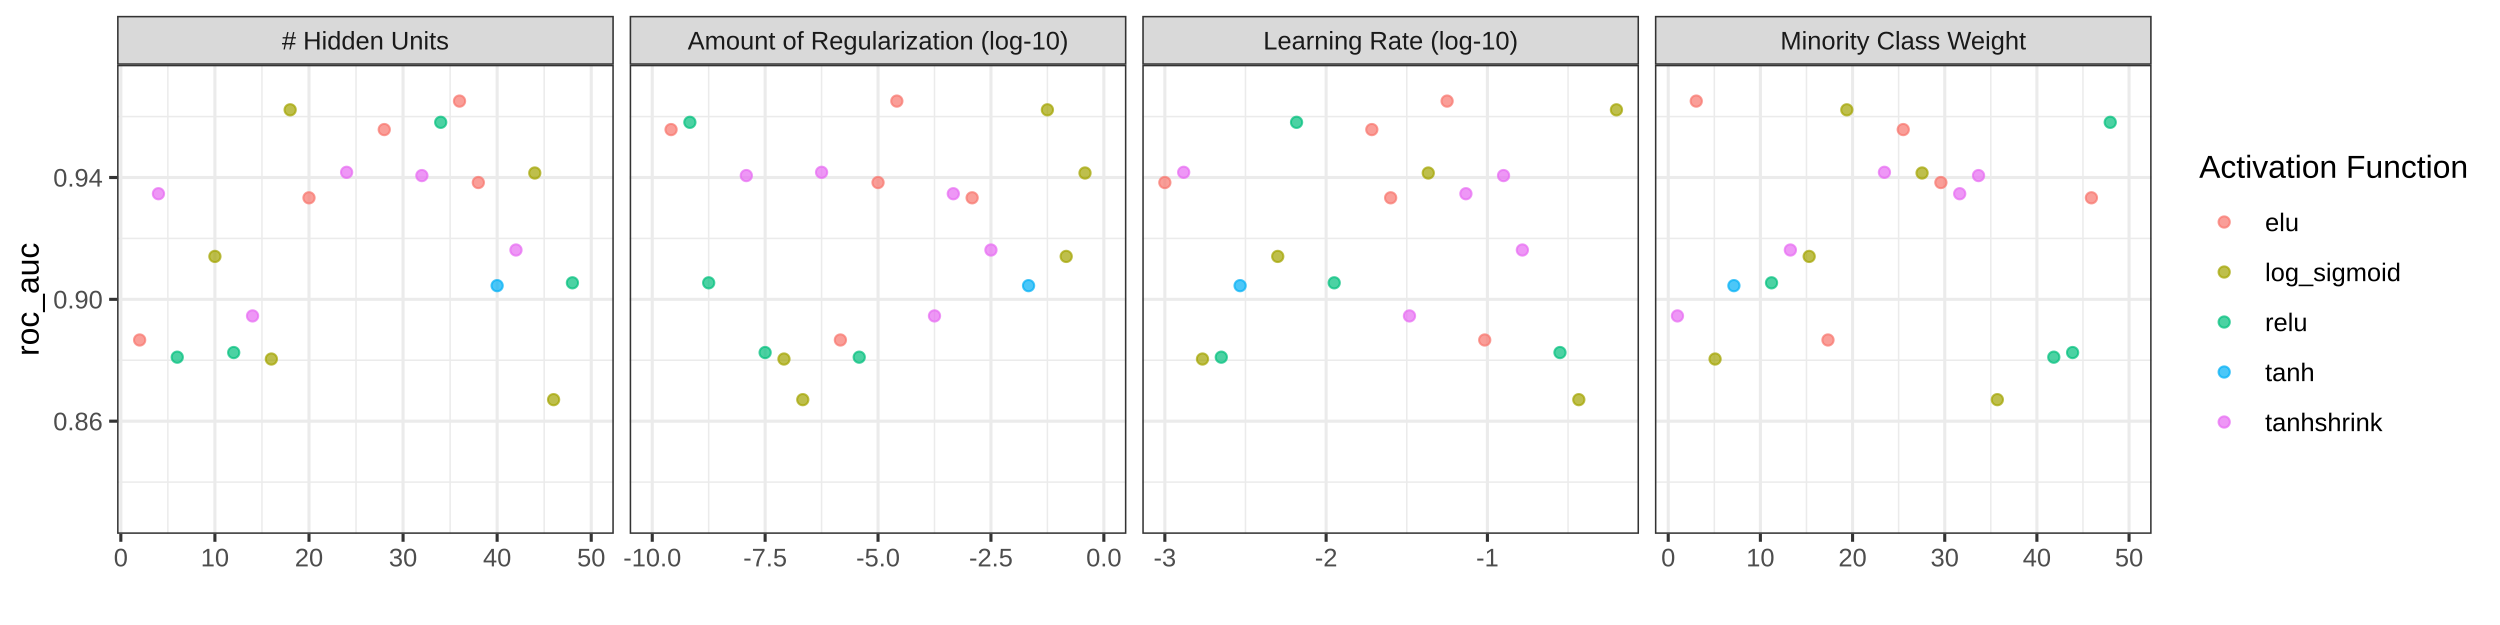
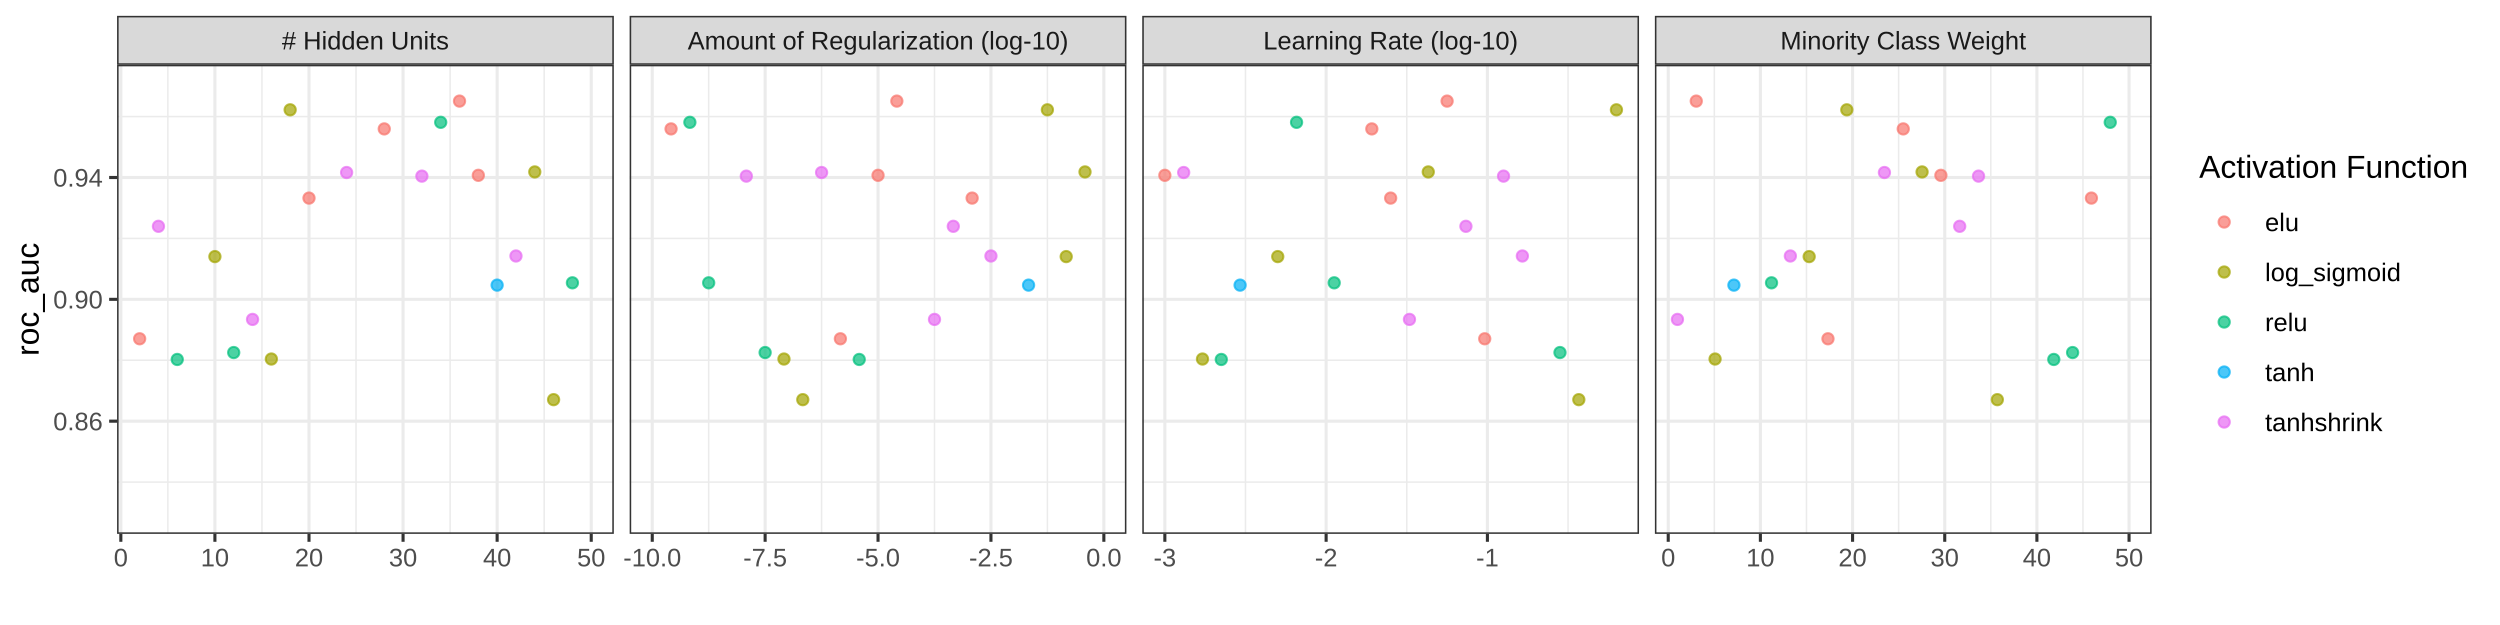
<svg xmlns="http://www.w3.org/2000/svg" width="864.00pt" height="216.00pt" viewBox="0 0 864.00 216.00">
  <g class="svglite">
    <defs>
      <style type="text/css">
    .svglite line, .svglite polyline, .svglite polygon, .svglite path, .svglite rect, .svglite circle {
      fill: none;
      stroke: #000000;
      stroke-linecap: round;
      stroke-linejoin: round;
      stroke-miterlimit: 10.00;
    }
    .svglite text {
      white-space: pre;
    }
    .svglite g.glyphgroup path {
      fill: inherit;
      stroke: none;
    }
  </style>
    </defs>
    <rect width="100%" height="100%" style="stroke: none; fill: none;" />
    <defs>
      <clipPath id="cpMC4wMHw4NjQuMDB8MC4wMHwyMTYuMDA=">
        <rect x="0.00" y="0.00" width="864.00" height="216.00" />
      </clipPath>
    </defs>
    <g clip-path="url(#cpMC4wMHw4NjQuMDB8MC4wMHwyMTYuMDA=)">
      <rect x="0.00" y="0.00" width="864.00" height="216.00" style="stroke-width: 1.07; stroke: #FFFFFF; fill: #FFFFFF;" />
    </g>
    <defs>
      <clipPath id="cpNDAuNDZ8MjEyLjEzfDIyLjQwfDE4NC41MA==">
        <rect x="40.46" y="22.40" width="171.68" height="162.11" />
      </clipPath>
    </defs>
    <g clip-path="url(#cpNDAuNDZ8MjEyLjEzfDIyLjQwfDE4NC41MA==)">
      <rect x="40.46" y="22.40" width="171.68" height="162.11" style="stroke-width: 1.07; stroke: none; fill: #FFFFFF;" />
      <polyline points="40.46,166.61 212.13,166.61 " style="stroke-width: 0.53; stroke: #EBEBEB; stroke-linecap: butt;" />
      <polyline points="40.46,124.50 212.13,124.50 " style="stroke-width: 0.53; stroke: #EBEBEB; stroke-linecap: butt;" />
      <polyline points="40.46,82.40 212.13,82.40 " style="stroke-width: 0.53; stroke: #EBEBEB; stroke-linecap: butt;" />
      <polyline points="40.46,40.29 212.13,40.29 " style="stroke-width: 0.53; stroke: #EBEBEB; stroke-linecap: butt;" />
      <polyline points="58.01,184.50 58.01,22.40 " style="stroke-width: 0.53; stroke: #EBEBEB; stroke-linecap: butt;" />
      <polyline points="90.53,184.50 90.53,22.40 " style="stroke-width: 0.53; stroke: #EBEBEB; stroke-linecap: butt;" />
      <polyline points="123.04,184.50 123.04,22.40 " style="stroke-width: 0.53; stroke: #EBEBEB; stroke-linecap: butt;" />
      <polyline points="155.56,184.50 155.56,22.40 " style="stroke-width: 0.53; stroke: #EBEBEB; stroke-linecap: butt;" />
      <polyline points="188.07,184.50 188.07,22.40 " style="stroke-width: 0.53; stroke: #EBEBEB; stroke-linecap: butt;" />
      <polyline points="40.46,145.56 212.13,145.56 " style="stroke-width: 1.07; stroke: #EBEBEB; stroke-linecap: butt;" />
      <polyline points="40.46,103.45 212.13,103.45 " style="stroke-width: 1.07; stroke: #EBEBEB; stroke-linecap: butt;" />
      <polyline points="40.46,61.34 212.13,61.34 " style="stroke-width: 1.07; stroke: #EBEBEB; stroke-linecap: butt;" />
      <polyline points="41.76,184.50 41.76,22.40 " style="stroke-width: 1.07; stroke: #EBEBEB; stroke-linecap: butt;" />
      <polyline points="74.27,184.50 74.27,22.40 " style="stroke-width: 1.07; stroke: #EBEBEB; stroke-linecap: butt;" />
      <polyline points="106.79,184.50 106.79,22.40 " style="stroke-width: 1.07; stroke: #EBEBEB; stroke-linecap: butt;" />
      <polyline points="139.30,184.50 139.30,22.40 " style="stroke-width: 1.07; stroke: #EBEBEB; stroke-linecap: butt;" />
      <polyline points="171.81,184.50 171.81,22.40 " style="stroke-width: 1.07; stroke: #EBEBEB; stroke-linecap: butt;" />
      <polyline points="204.33,184.50 204.33,22.40 " style="stroke-width: 1.07; stroke: #EBEBEB; stroke-linecap: butt;" />
-       <circle cx="48.26" cy="117.50" r="1.95" style="stroke-width: 0.71; stroke: #F8766D; stroke-opacity: 0.70; fill: #F8766D; fill-opacity: 0.70;" />
-       <circle cx="54.76" cy="66.95" r="1.95" style="stroke-width: 0.71; stroke: #E76BF3; stroke-opacity: 0.70; fill: #E76BF3; fill-opacity: 0.70;" />
-       <circle cx="61.26" cy="123.44" r="1.95" style="stroke-width: 0.71; stroke: #00BF7D; stroke-opacity: 0.70; fill: #00BF7D; fill-opacity: 0.70;" />
-       <circle cx="74.27" cy="88.62" r="1.95" style="stroke-width: 0.71; stroke: #A3A500; stroke-opacity: 0.70; fill: #A3A500; fill-opacity: 0.70;" />
+       <circle cx="48.26" cy="117.08" r="1.95" style="stroke-width: 0.71; stroke: #F8766D; stroke-opacity: 0.70; fill: #F8766D; fill-opacity: 0.70;" />
+       <circle cx="54.76" cy="78.21" r="1.95" style="stroke-width: 0.71; stroke: #E76BF3; stroke-opacity: 0.70; fill: #E76BF3; fill-opacity: 0.70;" />
+       <circle cx="61.26" cy="124.23" r="1.95" style="stroke-width: 0.71; stroke: #00BF7D; stroke-opacity: 0.70; fill: #00BF7D; fill-opacity: 0.70;" />
+       <circle cx="74.27" cy="88.68" r="1.95" style="stroke-width: 0.71; stroke: #A3A500; stroke-opacity: 0.70; fill: #A3A500; fill-opacity: 0.70;" />
      <circle cx="80.77" cy="121.84" r="1.95" style="stroke-width: 0.71; stroke: #00BF7D; stroke-opacity: 0.70; fill: #00BF7D; fill-opacity: 0.70;" />
-       <circle cx="87.28" cy="109.18" r="1.95" style="stroke-width: 0.71; stroke: #E76BF3; stroke-opacity: 0.70; fill: #E76BF3; fill-opacity: 0.70;" />
+       <circle cx="87.28" cy="110.39" r="1.95" style="stroke-width: 0.71; stroke: #E76BF3; stroke-opacity: 0.70; fill: #E76BF3; fill-opacity: 0.70;" />
      <circle cx="93.78" cy="124.08" r="1.95" style="stroke-width: 0.71; stroke: #A3A500; stroke-opacity: 0.70; fill: #A3A500; fill-opacity: 0.70;" />
      <circle cx="100.28" cy="37.95" r="1.95" style="stroke-width: 0.71; stroke: #A3A500; stroke-opacity: 0.70; fill: #A3A500; fill-opacity: 0.70;" />
-       <circle cx="106.79" cy="68.36" r="1.95" style="stroke-width: 0.71; stroke: #F8766D; stroke-opacity: 0.70; fill: #F8766D; fill-opacity: 0.70;" />
-       <circle cx="119.79" cy="59.55" r="1.95" style="stroke-width: 0.71; stroke: #E76BF3; stroke-opacity: 0.70; fill: #E76BF3; fill-opacity: 0.70;" />
-       <circle cx="132.80" cy="44.78" r="1.95" style="stroke-width: 0.71; stroke: #F8766D; stroke-opacity: 0.70; fill: #F8766D; fill-opacity: 0.70;" />
-       <circle cx="145.80" cy="60.68" r="1.95" style="stroke-width: 0.71; stroke: #E76BF3; stroke-opacity: 0.70; fill: #E76BF3; fill-opacity: 0.70;" />
+       <circle cx="106.79" cy="68.46" r="1.95" style="stroke-width: 0.71; stroke: #F8766D; stroke-opacity: 0.70; fill: #F8766D; fill-opacity: 0.70;" />
+       <circle cx="119.79" cy="59.62" r="1.95" style="stroke-width: 0.71; stroke: #E76BF3; stroke-opacity: 0.70; fill: #E76BF3; fill-opacity: 0.70;" />
+       <circle cx="132.80" cy="44.55" r="1.95" style="stroke-width: 0.71; stroke: #F8766D; stroke-opacity: 0.70; fill: #F8766D; fill-opacity: 0.70;" />
+       <circle cx="145.80" cy="60.87" r="1.95" style="stroke-width: 0.71; stroke: #E76BF3; stroke-opacity: 0.70; fill: #E76BF3; fill-opacity: 0.70;" />
      <circle cx="152.31" cy="42.27" r="1.95" style="stroke-width: 0.71; stroke: #00BF7D; stroke-opacity: 0.70; fill: #00BF7D; fill-opacity: 0.70;" />
      <circle cx="158.81" cy="34.94" r="1.95" style="stroke-width: 0.71; stroke: #F8766D; stroke-opacity: 0.70; fill: #F8766D; fill-opacity: 0.70;" />
-       <circle cx="165.31" cy="63.08" r="1.95" style="stroke-width: 0.71; stroke: #F8766D; stroke-opacity: 0.70; fill: #F8766D; fill-opacity: 0.70;" />
-       <circle cx="171.81" cy="98.72" r="1.95" style="stroke-width: 0.71; stroke: #00B0F6; stroke-opacity: 0.70; fill: #00B0F6; fill-opacity: 0.70;" />
-       <circle cx="178.32" cy="86.40" r="1.95" style="stroke-width: 0.71; stroke: #E76BF3; stroke-opacity: 0.70; fill: #E76BF3; fill-opacity: 0.70;" />
-       <circle cx="184.82" cy="59.79" r="1.95" style="stroke-width: 0.71; stroke: #A3A500; stroke-opacity: 0.70; fill: #A3A500; fill-opacity: 0.70;" />
+       <circle cx="165.31" cy="60.59" r="1.95" style="stroke-width: 0.71; stroke: #F8766D; stroke-opacity: 0.70; fill: #F8766D; fill-opacity: 0.70;" />
+       <circle cx="171.81" cy="98.54" r="1.95" style="stroke-width: 0.71; stroke: #00B0F6; stroke-opacity: 0.70; fill: #00B0F6; fill-opacity: 0.70;" />
+       <circle cx="178.32" cy="88.47" r="1.95" style="stroke-width: 0.71; stroke: #E76BF3; stroke-opacity: 0.70; fill: #E76BF3; fill-opacity: 0.70;" />
+       <circle cx="184.82" cy="59.42" r="1.95" style="stroke-width: 0.71; stroke: #A3A500; stroke-opacity: 0.70; fill: #A3A500; fill-opacity: 0.70;" />
      <circle cx="191.32" cy="138.12" r="1.95" style="stroke-width: 0.71; stroke: #A3A500; stroke-opacity: 0.70; fill: #A3A500; fill-opacity: 0.70;" />
      <circle cx="197.83" cy="97.74" r="1.95" style="stroke-width: 0.71; stroke: #00BF7D; stroke-opacity: 0.70; fill: #00BF7D; fill-opacity: 0.70;" />
      <rect x="40.46" y="22.40" width="171.68" height="162.11" style="stroke-width: 1.07; stroke: #333333;" />
    </g>
    <g clip-path="url(#cpMC4wMHw4NjQuMDB8MC4wMHwyMTYuMDA=)">
</g>
    <defs>
      <clipPath id="cpMjE3LjYxfDM4OS4yOXwyMi40MHwxODQuNTA=">
        <rect x="217.61" y="22.40" width="171.68" height="162.11" />
      </clipPath>
    </defs>
    <g clip-path="url(#cpMjE3LjYxfDM4OS4yOXwyMi40MHwxODQuNTA=)">
      <rect x="217.61" y="22.40" width="171.68" height="162.11" style="stroke-width: 1.07; stroke: none; fill: #FFFFFF;" />
      <polyline points="217.61,166.61 389.29,166.61 " style="stroke-width: 0.53; stroke: #EBEBEB; stroke-linecap: butt;" />
      <polyline points="217.61,124.50 389.29,124.50 " style="stroke-width: 0.53; stroke: #EBEBEB; stroke-linecap: butt;" />
      <polyline points="217.61,82.40 389.29,82.40 " style="stroke-width: 0.53; stroke: #EBEBEB; stroke-linecap: butt;" />
      <polyline points="217.61,40.29 389.29,40.29 " style="stroke-width: 0.53; stroke: #EBEBEB; stroke-linecap: butt;" />
      <polyline points="244.92,184.50 244.92,22.40 " style="stroke-width: 0.53; stroke: #EBEBEB; stroke-linecap: butt;" />
      <polyline points="283.94,184.50 283.94,22.40 " style="stroke-width: 0.53; stroke: #EBEBEB; stroke-linecap: butt;" />
      <polyline points="322.96,184.50 322.96,22.40 " style="stroke-width: 0.53; stroke: #EBEBEB; stroke-linecap: butt;" />
      <polyline points="361.98,184.50 361.98,22.40 " style="stroke-width: 0.53; stroke: #EBEBEB; stroke-linecap: butt;" />
      <polyline points="217.61,145.56 389.29,145.56 " style="stroke-width: 1.07; stroke: #EBEBEB; stroke-linecap: butt;" />
      <polyline points="217.61,103.45 389.29,103.45 " style="stroke-width: 1.07; stroke: #EBEBEB; stroke-linecap: butt;" />
      <polyline points="217.61,61.34 389.29,61.34 " style="stroke-width: 1.07; stroke: #EBEBEB; stroke-linecap: butt;" />
      <polyline points="225.42,184.50 225.42,22.40 " style="stroke-width: 1.07; stroke: #EBEBEB; stroke-linecap: butt;" />
      <polyline points="264.43,184.50 264.43,22.40 " style="stroke-width: 1.07; stroke: #EBEBEB; stroke-linecap: butt;" />
      <polyline points="303.45,184.50 303.45,22.40 " style="stroke-width: 1.07; stroke: #EBEBEB; stroke-linecap: butt;" />
      <polyline points="342.47,184.50 342.47,22.40 " style="stroke-width: 1.07; stroke: #EBEBEB; stroke-linecap: butt;" />
      <polyline points="381.49,184.50 381.49,22.40 " style="stroke-width: 1.07; stroke: #EBEBEB; stroke-linecap: butt;" />
-       <circle cx="290.44" cy="117.50" r="1.95" style="stroke-width: 0.71; stroke: #F8766D; stroke-opacity: 0.70; fill: #F8766D; fill-opacity: 0.70;" />
-       <circle cx="329.46" cy="66.95" r="1.95" style="stroke-width: 0.71; stroke: #E76BF3; stroke-opacity: 0.70; fill: #E76BF3; fill-opacity: 0.70;" />
-       <circle cx="296.95" cy="123.44" r="1.95" style="stroke-width: 0.71; stroke: #00BF7D; stroke-opacity: 0.70; fill: #00BF7D; fill-opacity: 0.70;" />
-       <circle cx="368.48" cy="88.62" r="1.95" style="stroke-width: 0.71; stroke: #A3A500; stroke-opacity: 0.70; fill: #A3A500; fill-opacity: 0.70;" />
+       <circle cx="290.44" cy="117.08" r="1.95" style="stroke-width: 0.71; stroke: #F8766D; stroke-opacity: 0.70; fill: #F8766D; fill-opacity: 0.70;" />
+       <circle cx="329.46" cy="78.21" r="1.95" style="stroke-width: 0.71; stroke: #E76BF3; stroke-opacity: 0.70; fill: #E76BF3; fill-opacity: 0.70;" />
+       <circle cx="296.95" cy="124.23" r="1.95" style="stroke-width: 0.71; stroke: #00BF7D; stroke-opacity: 0.70; fill: #00BF7D; fill-opacity: 0.70;" />
+       <circle cx="368.48" cy="88.68" r="1.95" style="stroke-width: 0.71; stroke: #A3A500; stroke-opacity: 0.70; fill: #A3A500; fill-opacity: 0.70;" />
      <circle cx="264.43" cy="121.84" r="1.95" style="stroke-width: 0.71; stroke: #00BF7D; stroke-opacity: 0.70; fill: #00BF7D; fill-opacity: 0.70;" />
-       <circle cx="322.96" cy="109.18" r="1.95" style="stroke-width: 0.71; stroke: #E76BF3; stroke-opacity: 0.70; fill: #E76BF3; fill-opacity: 0.70;" />
+       <circle cx="322.96" cy="110.39" r="1.95" style="stroke-width: 0.71; stroke: #E76BF3; stroke-opacity: 0.70; fill: #E76BF3; fill-opacity: 0.70;" />
      <circle cx="270.94" cy="124.08" r="1.95" style="stroke-width: 0.71; stroke: #A3A500; stroke-opacity: 0.70; fill: #A3A500; fill-opacity: 0.70;" />
      <circle cx="361.98" cy="37.95" r="1.95" style="stroke-width: 0.71; stroke: #A3A500; stroke-opacity: 0.70; fill: #A3A500; fill-opacity: 0.70;" />
-       <circle cx="335.97" cy="68.36" r="1.95" style="stroke-width: 0.71; stroke: #F8766D; stroke-opacity: 0.70; fill: #F8766D; fill-opacity: 0.70;" />
-       <circle cx="283.94" cy="59.55" r="1.95" style="stroke-width: 0.71; stroke: #E76BF3; stroke-opacity: 0.70; fill: #E76BF3; fill-opacity: 0.70;" />
-       <circle cx="231.92" cy="44.78" r="1.95" style="stroke-width: 0.71; stroke: #F8766D; stroke-opacity: 0.70; fill: #F8766D; fill-opacity: 0.70;" />
-       <circle cx="257.93" cy="60.68" r="1.95" style="stroke-width: 0.71; stroke: #E76BF3; stroke-opacity: 0.70; fill: #E76BF3; fill-opacity: 0.70;" />
+       <circle cx="335.97" cy="68.46" r="1.95" style="stroke-width: 0.71; stroke: #F8766D; stroke-opacity: 0.70; fill: #F8766D; fill-opacity: 0.70;" />
+       <circle cx="283.94" cy="59.62" r="1.95" style="stroke-width: 0.71; stroke: #E76BF3; stroke-opacity: 0.70; fill: #E76BF3; fill-opacity: 0.70;" />
+       <circle cx="231.92" cy="44.55" r="1.95" style="stroke-width: 0.71; stroke: #F8766D; stroke-opacity: 0.70; fill: #F8766D; fill-opacity: 0.70;" />
+       <circle cx="257.93" cy="60.87" r="1.95" style="stroke-width: 0.71; stroke: #E76BF3; stroke-opacity: 0.70; fill: #E76BF3; fill-opacity: 0.70;" />
      <circle cx="238.42" cy="42.27" r="1.95" style="stroke-width: 0.71; stroke: #00BF7D; stroke-opacity: 0.70; fill: #00BF7D; fill-opacity: 0.70;" />
      <circle cx="309.95" cy="34.94" r="1.95" style="stroke-width: 0.71; stroke: #F8766D; stroke-opacity: 0.70; fill: #F8766D; fill-opacity: 0.70;" />
-       <circle cx="303.45" cy="63.08" r="1.95" style="stroke-width: 0.71; stroke: #F8766D; stroke-opacity: 0.70; fill: #F8766D; fill-opacity: 0.70;" />
-       <circle cx="355.47" cy="98.72" r="1.95" style="stroke-width: 0.71; stroke: #00B0F6; stroke-opacity: 0.70; fill: #00B0F6; fill-opacity: 0.70;" />
-       <circle cx="342.47" cy="86.40" r="1.95" style="stroke-width: 0.71; stroke: #E76BF3; stroke-opacity: 0.70; fill: #E76BF3; fill-opacity: 0.70;" />
-       <circle cx="374.98" cy="59.79" r="1.95" style="stroke-width: 0.71; stroke: #A3A500; stroke-opacity: 0.70; fill: #A3A500; fill-opacity: 0.70;" />
+       <circle cx="303.45" cy="60.59" r="1.95" style="stroke-width: 0.71; stroke: #F8766D; stroke-opacity: 0.70; fill: #F8766D; fill-opacity: 0.70;" />
+       <circle cx="355.47" cy="98.54" r="1.95" style="stroke-width: 0.71; stroke: #00B0F6; stroke-opacity: 0.70; fill: #00B0F6; fill-opacity: 0.70;" />
+       <circle cx="342.47" cy="88.47" r="1.95" style="stroke-width: 0.71; stroke: #E76BF3; stroke-opacity: 0.70; fill: #E76BF3; fill-opacity: 0.70;" />
+       <circle cx="374.98" cy="59.42" r="1.95" style="stroke-width: 0.71; stroke: #A3A500; stroke-opacity: 0.70; fill: #A3A500; fill-opacity: 0.70;" />
      <circle cx="277.44" cy="138.12" r="1.95" style="stroke-width: 0.71; stroke: #A3A500; stroke-opacity: 0.70; fill: #A3A500; fill-opacity: 0.70;" />
      <circle cx="244.92" cy="97.74" r="1.95" style="stroke-width: 0.71; stroke: #00BF7D; stroke-opacity: 0.70; fill: #00BF7D; fill-opacity: 0.70;" />
      <rect x="217.61" y="22.40" width="171.68" height="162.11" style="stroke-width: 1.07; stroke: #333333;" />
    </g>
    <g clip-path="url(#cpMC4wMHw4NjQuMDB8MC4wMHwyMTYuMDA=)">
</g>
    <defs>
      <clipPath id="cpMzk0Ljc3fDU2Ni40NXwyMi40MHwxODQuNTA=">
        <rect x="394.77" y="22.40" width="171.68" height="162.11" />
      </clipPath>
    </defs>
    <g clip-path="url(#cpMzk0Ljc3fDU2Ni40NXwyMi40MHwxODQuNTA=)">
      <rect x="394.77" y="22.40" width="171.68" height="162.11" style="stroke-width: 1.07; stroke: none; fill: #FFFFFF;" />
      <polyline points="394.77,166.61 566.45,166.61 " style="stroke-width: 0.53; stroke: #EBEBEB; stroke-linecap: butt;" />
      <polyline points="394.77,124.50 566.45,124.50 " style="stroke-width: 0.53; stroke: #EBEBEB; stroke-linecap: butt;" />
      <polyline points="394.77,82.40 566.45,82.40 " style="stroke-width: 0.53; stroke: #EBEBEB; stroke-linecap: butt;" />
      <polyline points="394.77,40.29 566.45,40.29 " style="stroke-width: 0.53; stroke: #EBEBEB; stroke-linecap: butt;" />
      <polyline points="430.44,184.50 430.44,22.40 " style="stroke-width: 0.53; stroke: #EBEBEB; stroke-linecap: butt;" />
      <polyline points="486.18,184.50 486.18,22.40 " style="stroke-width: 0.53; stroke: #EBEBEB; stroke-linecap: butt;" />
      <polyline points="541.92,184.50 541.92,22.40 " style="stroke-width: 0.53; stroke: #EBEBEB; stroke-linecap: butt;" />
      <polyline points="394.77,145.56 566.45,145.56 " style="stroke-width: 1.07; stroke: #EBEBEB; stroke-linecap: butt;" />
      <polyline points="394.77,103.45 566.45,103.45 " style="stroke-width: 1.07; stroke: #EBEBEB; stroke-linecap: butt;" />
      <polyline points="394.77,61.34 566.45,61.34 " style="stroke-width: 1.07; stroke: #EBEBEB; stroke-linecap: butt;" />
      <polyline points="402.57,184.50 402.57,22.40 " style="stroke-width: 1.07; stroke: #EBEBEB; stroke-linecap: butt;" />
      <polyline points="458.31,184.50 458.31,22.40 " style="stroke-width: 1.07; stroke: #EBEBEB; stroke-linecap: butt;" />
      <polyline points="514.05,184.50 514.05,22.40 " style="stroke-width: 1.07; stroke: #EBEBEB; stroke-linecap: butt;" />
-       <circle cx="513.12" cy="117.50" r="1.95" style="stroke-width: 0.71; stroke: #F8766D; stroke-opacity: 0.70; fill: #F8766D; fill-opacity: 0.70;" />
-       <circle cx="506.62" cy="66.95" r="1.95" style="stroke-width: 0.71; stroke: #E76BF3; stroke-opacity: 0.70; fill: #E76BF3; fill-opacity: 0.70;" />
-       <circle cx="422.08" cy="123.44" r="1.95" style="stroke-width: 0.71; stroke: #00BF7D; stroke-opacity: 0.70; fill: #00BF7D; fill-opacity: 0.70;" />
-       <circle cx="441.59" cy="88.62" r="1.95" style="stroke-width: 0.71; stroke: #A3A500; stroke-opacity: 0.70; fill: #A3A500; fill-opacity: 0.70;" />
+       <circle cx="513.12" cy="117.08" r="1.95" style="stroke-width: 0.71; stroke: #F8766D; stroke-opacity: 0.70; fill: #F8766D; fill-opacity: 0.70;" />
+       <circle cx="506.62" cy="78.21" r="1.95" style="stroke-width: 0.71; stroke: #E76BF3; stroke-opacity: 0.70; fill: #E76BF3; fill-opacity: 0.70;" />
+       <circle cx="422.08" cy="124.23" r="1.95" style="stroke-width: 0.71; stroke: #00BF7D; stroke-opacity: 0.70; fill: #00BF7D; fill-opacity: 0.70;" />
+       <circle cx="441.59" cy="88.68" r="1.95" style="stroke-width: 0.71; stroke: #A3A500; stroke-opacity: 0.70; fill: #A3A500; fill-opacity: 0.70;" />
      <circle cx="539.13" cy="121.84" r="1.95" style="stroke-width: 0.71; stroke: #00BF7D; stroke-opacity: 0.70; fill: #00BF7D; fill-opacity: 0.70;" />
-       <circle cx="487.11" cy="109.18" r="1.95" style="stroke-width: 0.71; stroke: #E76BF3; stroke-opacity: 0.70; fill: #E76BF3; fill-opacity: 0.70;" />
+       <circle cx="487.11" cy="110.39" r="1.95" style="stroke-width: 0.71; stroke: #E76BF3; stroke-opacity: 0.70; fill: #E76BF3; fill-opacity: 0.70;" />
      <circle cx="415.58" cy="124.08" r="1.95" style="stroke-width: 0.71; stroke: #A3A500; stroke-opacity: 0.70; fill: #A3A500; fill-opacity: 0.70;" />
      <circle cx="558.64" cy="37.95" r="1.95" style="stroke-width: 0.71; stroke: #A3A500; stroke-opacity: 0.70; fill: #A3A500; fill-opacity: 0.70;" />
-       <circle cx="480.61" cy="68.36" r="1.95" style="stroke-width: 0.71; stroke: #F8766D; stroke-opacity: 0.70; fill: #F8766D; fill-opacity: 0.70;" />
-       <circle cx="409.08" cy="59.55" r="1.95" style="stroke-width: 0.71; stroke: #E76BF3; stroke-opacity: 0.70; fill: #E76BF3; fill-opacity: 0.70;" />
-       <circle cx="474.10" cy="44.78" r="1.95" style="stroke-width: 0.71; stroke: #F8766D; stroke-opacity: 0.70; fill: #F8766D; fill-opacity: 0.70;" />
-       <circle cx="519.62" cy="60.68" r="1.95" style="stroke-width: 0.71; stroke: #E76BF3; stroke-opacity: 0.70; fill: #E76BF3; fill-opacity: 0.70;" />
+       <circle cx="480.61" cy="68.46" r="1.95" style="stroke-width: 0.71; stroke: #F8766D; stroke-opacity: 0.70; fill: #F8766D; fill-opacity: 0.70;" />
+       <circle cx="409.08" cy="59.62" r="1.95" style="stroke-width: 0.71; stroke: #E76BF3; stroke-opacity: 0.70; fill: #E76BF3; fill-opacity: 0.70;" />
+       <circle cx="474.10" cy="44.55" r="1.95" style="stroke-width: 0.71; stroke: #F8766D; stroke-opacity: 0.70; fill: #F8766D; fill-opacity: 0.70;" />
+       <circle cx="519.62" cy="60.87" r="1.95" style="stroke-width: 0.71; stroke: #E76BF3; stroke-opacity: 0.70; fill: #E76BF3; fill-opacity: 0.70;" />
      <circle cx="448.09" cy="42.27" r="1.95" style="stroke-width: 0.71; stroke: #00BF7D; stroke-opacity: 0.70; fill: #00BF7D; fill-opacity: 0.70;" />
      <circle cx="500.12" cy="34.94" r="1.95" style="stroke-width: 0.71; stroke: #F8766D; stroke-opacity: 0.70; fill: #F8766D; fill-opacity: 0.70;" />
-       <circle cx="402.57" cy="63.08" r="1.95" style="stroke-width: 0.71; stroke: #F8766D; stroke-opacity: 0.70; fill: #F8766D; fill-opacity: 0.70;" />
-       <circle cx="428.58" cy="98.72" r="1.95" style="stroke-width: 0.71; stroke: #00B0F6; stroke-opacity: 0.70; fill: #00B0F6; fill-opacity: 0.70;" />
-       <circle cx="526.13" cy="86.40" r="1.95" style="stroke-width: 0.71; stroke: #E76BF3; stroke-opacity: 0.70; fill: #E76BF3; fill-opacity: 0.70;" />
-       <circle cx="493.61" cy="59.79" r="1.95" style="stroke-width: 0.71; stroke: #A3A500; stroke-opacity: 0.70; fill: #A3A500; fill-opacity: 0.70;" />
+       <circle cx="402.57" cy="60.59" r="1.95" style="stroke-width: 0.71; stroke: #F8766D; stroke-opacity: 0.70; fill: #F8766D; fill-opacity: 0.70;" />
+       <circle cx="428.58" cy="98.54" r="1.95" style="stroke-width: 0.71; stroke: #00B0F6; stroke-opacity: 0.70; fill: #00B0F6; fill-opacity: 0.70;" />
+       <circle cx="526.13" cy="88.47" r="1.95" style="stroke-width: 0.71; stroke: #E76BF3; stroke-opacity: 0.70; fill: #E76BF3; fill-opacity: 0.70;" />
+       <circle cx="493.61" cy="59.42" r="1.95" style="stroke-width: 0.71; stroke: #A3A500; stroke-opacity: 0.70; fill: #A3A500; fill-opacity: 0.70;" />
      <circle cx="545.64" cy="138.12" r="1.95" style="stroke-width: 0.71; stroke: #A3A500; stroke-opacity: 0.70; fill: #A3A500; fill-opacity: 0.70;" />
      <circle cx="461.10" cy="97.74" r="1.95" style="stroke-width: 0.71; stroke: #00BF7D; stroke-opacity: 0.70; fill: #00BF7D; fill-opacity: 0.70;" />
      <rect x="394.77" y="22.40" width="171.68" height="162.11" style="stroke-width: 1.07; stroke: #333333;" />
    </g>
    <g clip-path="url(#cpMC4wMHw4NjQuMDB8MC4wMHwyMTYuMDA=)">
</g>
    <defs>
      <clipPath id="cpNTcxLjkzfDc0My42MHwyMi40MHwxODQuNTA=">
        <rect x="571.93" y="22.40" width="171.68" height="162.11" />
      </clipPath>
    </defs>
    <g clip-path="url(#cpNTcxLjkzfDc0My42MHwyMi40MHwxODQuNTA=)">
      <rect x="571.93" y="22.40" width="171.68" height="162.11" style="stroke-width: 1.07; stroke: none; fill: #FFFFFF;" />
      <polyline points="571.93,166.61 743.60,166.61 " style="stroke-width: 0.53; stroke: #EBEBEB; stroke-linecap: butt;" />
      <polyline points="571.93,124.50 743.60,124.50 " style="stroke-width: 0.53; stroke: #EBEBEB; stroke-linecap: butt;" />
      <polyline points="571.93,82.40 743.60,82.40 " style="stroke-width: 0.53; stroke: #EBEBEB; stroke-linecap: butt;" />
      <polyline points="571.93,40.29 743.60,40.29 " style="stroke-width: 0.53; stroke: #EBEBEB; stroke-linecap: butt;" />
      <polyline points="592.47,184.50 592.47,22.40 " style="stroke-width: 0.53; stroke: #EBEBEB; stroke-linecap: butt;" />
      <polyline points="624.32,184.50 624.32,22.40 " style="stroke-width: 0.53; stroke: #EBEBEB; stroke-linecap: butt;" />
      <polyline points="656.17,184.50 656.17,22.40 " style="stroke-width: 0.53; stroke: #EBEBEB; stroke-linecap: butt;" />
      <polyline points="688.02,184.50 688.02,22.40 " style="stroke-width: 0.53; stroke: #EBEBEB; stroke-linecap: butt;" />
      <polyline points="719.87,184.50 719.87,22.40 " style="stroke-width: 0.53; stroke: #EBEBEB; stroke-linecap: butt;" />
      <polyline points="571.93,145.56 743.60,145.56 " style="stroke-width: 1.07; stroke: #EBEBEB; stroke-linecap: butt;" />
      <polyline points="571.93,103.45 743.60,103.45 " style="stroke-width: 1.07; stroke: #EBEBEB; stroke-linecap: butt;" />
      <polyline points="571.93,61.34 743.60,61.34 " style="stroke-width: 1.07; stroke: #EBEBEB; stroke-linecap: butt;" />
      <polyline points="576.54,184.50 576.54,22.40 " style="stroke-width: 1.07; stroke: #EBEBEB; stroke-linecap: butt;" />
      <polyline points="608.39,184.50 608.39,22.40 " style="stroke-width: 1.07; stroke: #EBEBEB; stroke-linecap: butt;" />
      <polyline points="640.25,184.50 640.25,22.40 " style="stroke-width: 1.07; stroke: #EBEBEB; stroke-linecap: butt;" />
      <polyline points="672.10,184.50 672.10,22.40 " style="stroke-width: 1.07; stroke: #EBEBEB; stroke-linecap: butt;" />
      <polyline points="703.95,184.50 703.95,22.40 " style="stroke-width: 1.07; stroke: #EBEBEB; stroke-linecap: butt;" />
      <polyline points="735.80,184.50 735.80,22.40 " style="stroke-width: 1.07; stroke: #EBEBEB; stroke-linecap: butt;" />
-       <circle cx="631.75" cy="117.50" r="1.95" style="stroke-width: 0.71; stroke: #F8766D; stroke-opacity: 0.70; fill: #F8766D; fill-opacity: 0.70;" />
-       <circle cx="677.27" cy="66.95" r="1.95" style="stroke-width: 0.71; stroke: #E76BF3; stroke-opacity: 0.70; fill: #E76BF3; fill-opacity: 0.70;" />
-       <circle cx="709.79" cy="123.44" r="1.95" style="stroke-width: 0.71; stroke: #00BF7D; stroke-opacity: 0.70; fill: #00BF7D; fill-opacity: 0.70;" />
-       <circle cx="625.25" cy="88.62" r="1.95" style="stroke-width: 0.71; stroke: #A3A500; stroke-opacity: 0.70; fill: #A3A500; fill-opacity: 0.70;" />
+       <circle cx="631.75" cy="117.08" r="1.95" style="stroke-width: 0.71; stroke: #F8766D; stroke-opacity: 0.70; fill: #F8766D; fill-opacity: 0.70;" />
+       <circle cx="677.27" cy="78.21" r="1.95" style="stroke-width: 0.71; stroke: #E76BF3; stroke-opacity: 0.70; fill: #E76BF3; fill-opacity: 0.70;" />
+       <circle cx="709.79" cy="124.23" r="1.95" style="stroke-width: 0.71; stroke: #00BF7D; stroke-opacity: 0.70; fill: #00BF7D; fill-opacity: 0.70;" />
+       <circle cx="625.25" cy="88.68" r="1.95" style="stroke-width: 0.71; stroke: #A3A500; stroke-opacity: 0.70; fill: #A3A500; fill-opacity: 0.70;" />
      <circle cx="716.29" cy="121.84" r="1.95" style="stroke-width: 0.71; stroke: #00BF7D; stroke-opacity: 0.70; fill: #00BF7D; fill-opacity: 0.70;" />
-       <circle cx="579.73" cy="109.18" r="1.95" style="stroke-width: 0.71; stroke: #E76BF3; stroke-opacity: 0.70; fill: #E76BF3; fill-opacity: 0.70;" />
+       <circle cx="579.73" cy="110.39" r="1.95" style="stroke-width: 0.71; stroke: #E76BF3; stroke-opacity: 0.70; fill: #E76BF3; fill-opacity: 0.70;" />
      <circle cx="592.73" cy="124.08" r="1.95" style="stroke-width: 0.71; stroke: #A3A500; stroke-opacity: 0.70; fill: #A3A500; fill-opacity: 0.70;" />
      <circle cx="638.26" cy="37.95" r="1.95" style="stroke-width: 0.71; stroke: #A3A500; stroke-opacity: 0.70; fill: #A3A500; fill-opacity: 0.70;" />
-       <circle cx="722.79" cy="68.36" r="1.95" style="stroke-width: 0.71; stroke: #F8766D; stroke-opacity: 0.70; fill: #F8766D; fill-opacity: 0.70;" />
-       <circle cx="651.26" cy="59.55" r="1.95" style="stroke-width: 0.71; stroke: #E76BF3; stroke-opacity: 0.70; fill: #E76BF3; fill-opacity: 0.70;" />
-       <circle cx="657.76" cy="44.78" r="1.95" style="stroke-width: 0.71; stroke: #F8766D; stroke-opacity: 0.70; fill: #F8766D; fill-opacity: 0.70;" />
-       <circle cx="683.78" cy="60.68" r="1.95" style="stroke-width: 0.71; stroke: #E76BF3; stroke-opacity: 0.70; fill: #E76BF3; fill-opacity: 0.70;" />
+       <circle cx="722.79" cy="68.46" r="1.95" style="stroke-width: 0.71; stroke: #F8766D; stroke-opacity: 0.70; fill: #F8766D; fill-opacity: 0.70;" />
+       <circle cx="651.26" cy="59.62" r="1.95" style="stroke-width: 0.71; stroke: #E76BF3; stroke-opacity: 0.70; fill: #E76BF3; fill-opacity: 0.70;" />
+       <circle cx="657.76" cy="44.55" r="1.95" style="stroke-width: 0.71; stroke: #F8766D; stroke-opacity: 0.70; fill: #F8766D; fill-opacity: 0.70;" />
+       <circle cx="683.78" cy="60.87" r="1.95" style="stroke-width: 0.71; stroke: #E76BF3; stroke-opacity: 0.70; fill: #E76BF3; fill-opacity: 0.70;" />
      <circle cx="729.30" cy="42.27" r="1.95" style="stroke-width: 0.71; stroke: #00BF7D; stroke-opacity: 0.70; fill: #00BF7D; fill-opacity: 0.70;" />
      <circle cx="586.23" cy="34.94" r="1.95" style="stroke-width: 0.71; stroke: #F8766D; stroke-opacity: 0.70; fill: #F8766D; fill-opacity: 0.70;" />
-       <circle cx="670.77" cy="63.08" r="1.95" style="stroke-width: 0.71; stroke: #F8766D; stroke-opacity: 0.70; fill: #F8766D; fill-opacity: 0.70;" />
-       <circle cx="599.24" cy="98.72" r="1.95" style="stroke-width: 0.71; stroke: #00B0F6; stroke-opacity: 0.70; fill: #00B0F6; fill-opacity: 0.70;" />
-       <circle cx="618.75" cy="86.40" r="1.95" style="stroke-width: 0.71; stroke: #E76BF3; stroke-opacity: 0.70; fill: #E76BF3; fill-opacity: 0.70;" />
-       <circle cx="664.27" cy="59.79" r="1.95" style="stroke-width: 0.71; stroke: #A3A500; stroke-opacity: 0.70; fill: #A3A500; fill-opacity: 0.70;" />
+       <circle cx="670.77" cy="60.59" r="1.95" style="stroke-width: 0.71; stroke: #F8766D; stroke-opacity: 0.70; fill: #F8766D; fill-opacity: 0.70;" />
+       <circle cx="599.24" cy="98.54" r="1.95" style="stroke-width: 0.71; stroke: #00B0F6; stroke-opacity: 0.70; fill: #00B0F6; fill-opacity: 0.70;" />
+       <circle cx="618.75" cy="88.47" r="1.95" style="stroke-width: 0.71; stroke: #E76BF3; stroke-opacity: 0.70; fill: #E76BF3; fill-opacity: 0.70;" />
+       <circle cx="664.27" cy="59.42" r="1.95" style="stroke-width: 0.71; stroke: #A3A500; stroke-opacity: 0.70; fill: #A3A500; fill-opacity: 0.70;" />
      <circle cx="690.28" cy="138.12" r="1.95" style="stroke-width: 0.71; stroke: #A3A500; stroke-opacity: 0.70; fill: #A3A500; fill-opacity: 0.70;" />
      <circle cx="612.24" cy="97.74" r="1.95" style="stroke-width: 0.71; stroke: #00BF7D; stroke-opacity: 0.70; fill: #00BF7D; fill-opacity: 0.70;" />
      <rect x="571.93" y="22.40" width="171.68" height="162.11" style="stroke-width: 1.07; stroke: #333333;" />
    </g>
    <g clip-path="url(#cpMC4wMHw4NjQuMDB8MC4wMHwyMTYuMDA=)">
</g>
    <defs>
      <clipPath id="cpNDAuNDZ8MjEyLjEzfDUuNDh8MjIuNDA=">
        <rect x="40.46" y="5.48" width="171.68" height="16.92" />
      </clipPath>
    </defs>
    <g clip-path="url(#cpNDAuNDZ8MjEyLjEzfDUuNDh8MjIuNDA=)">
      <rect x="40.46" y="5.48" width="171.68" height="16.92" style="stroke-width: 1.07; stroke: #333333; fill: #D9D9D9;" />
      <text x="126.29" y="17.09" text-anchor="middle" style="font-size: 8.80px;fill: #1A1A1A; font-family: &quot;Arial&quot;;" textLength="57.69px" lengthAdjust="spacingAndGlyphs"># Hidden Units</text>
    </g>
    <g clip-path="url(#cpMC4wMHw4NjQuMDB8MC4wMHwyMTYuMDA=)">
</g>
    <defs>
      <clipPath id="cpMjE3LjYxfDM4OS4yOXw1LjQ4fDIyLjQw">
        <rect x="217.61" y="5.48" width="171.68" height="16.92" />
      </clipPath>
    </defs>
    <g clip-path="url(#cpMjE3LjYxfDM4OS4yOXw1LjQ4fDIyLjQw)">
      <rect x="217.61" y="5.48" width="171.68" height="16.92" style="stroke-width: 1.07; stroke: #333333; fill: #D9D9D9;" />
      <text x="303.45" y="17.09" text-anchor="middle" style="font-size: 8.80px;fill: #1A1A1A; font-family: &quot;Arial&quot;;" textLength="131.45px" lengthAdjust="spacingAndGlyphs">Amount of Regularization (log-10)</text>
    </g>
    <g clip-path="url(#cpMC4wMHw4NjQuMDB8MC4wMHwyMTYuMDA=)">
</g>
    <defs>
      <clipPath id="cpMzk0Ljc3fDU2Ni40NXw1LjQ4fDIyLjQw">
        <rect x="394.77" y="5.48" width="171.68" height="16.92" />
      </clipPath>
    </defs>
    <g clip-path="url(#cpMzk0Ljc3fDU2Ni40NXw1LjQ4fDIyLjQw)">
      <rect x="394.77" y="5.48" width="171.68" height="16.92" style="stroke-width: 1.07; stroke: #333333; fill: #D9D9D9;" />
      <text x="480.61" y="17.09" text-anchor="middle" style="font-size: 8.80px;fill: #1A1A1A; font-family: &quot;Arial&quot;;" textLength="87.95px" lengthAdjust="spacingAndGlyphs">Learning Rate (log-10)</text>
    </g>
    <g clip-path="url(#cpMC4wMHw4NjQuMDB8MC4wMHwyMTYuMDA=)">
</g>
    <defs>
      <clipPath id="cpNTcxLjkzfDc0My42MHw1LjQ4fDIyLjQw">
        <rect x="571.93" y="5.48" width="171.68" height="16.92" />
      </clipPath>
    </defs>
    <g clip-path="url(#cpNTcxLjkzfDc0My42MHw1LjQ4fDIyLjQw)">
      <rect x="571.93" y="5.48" width="171.68" height="16.92" style="stroke-width: 1.07; stroke: #333333; fill: #D9D9D9;" />
      <text x="657.76" y="17.09" text-anchor="middle" style="font-size: 8.80px;fill: #1A1A1A; font-family: &quot;Arial&quot;;" textLength="84.88px" lengthAdjust="spacingAndGlyphs">Minority Class Weight</text>
    </g>
    <g clip-path="url(#cpMC4wMHw4NjQuMDB8MC4wMHwyMTYuMDA=)">
      <polyline points="41.76,187.24 41.76,184.50 " style="stroke-width: 1.07; stroke: #333333; stroke-linecap: butt;" />
      <polyline points="74.27,187.24 74.27,184.50 " style="stroke-width: 1.07; stroke: #333333; stroke-linecap: butt;" />
      <polyline points="106.79,187.24 106.79,184.50 " style="stroke-width: 1.07; stroke: #333333; stroke-linecap: butt;" />
      <polyline points="139.30,187.24 139.30,184.50 " style="stroke-width: 1.07; stroke: #333333; stroke-linecap: butt;" />
      <polyline points="171.81,187.24 171.81,184.50 " style="stroke-width: 1.07; stroke: #333333; stroke-linecap: butt;" />
      <polyline points="204.33,187.24 204.33,184.50 " style="stroke-width: 1.07; stroke: #333333; stroke-linecap: butt;" />
      <text x="41.76" y="195.74" text-anchor="middle" style="font-size: 8.80px;fill: #4D4D4D; font-family: &quot;Arial&quot;;" textLength="4.89px" lengthAdjust="spacingAndGlyphs">0</text>
      <text x="74.27" y="195.74" text-anchor="middle" style="font-size: 8.80px;fill: #4D4D4D; font-family: &quot;Arial&quot;;" textLength="9.78px" lengthAdjust="spacingAndGlyphs">10</text>
      <text x="106.79" y="195.74" text-anchor="middle" style="font-size: 8.80px;fill: #4D4D4D; font-family: &quot;Arial&quot;;" textLength="9.78px" lengthAdjust="spacingAndGlyphs">20</text>
      <text x="139.30" y="195.74" text-anchor="middle" style="font-size: 8.80px;fill: #4D4D4D; font-family: &quot;Arial&quot;;" textLength="9.78px" lengthAdjust="spacingAndGlyphs">30</text>
      <text x="171.81" y="195.74" text-anchor="middle" style="font-size: 8.80px;fill: #4D4D4D; font-family: &quot;Arial&quot;;" textLength="9.78px" lengthAdjust="spacingAndGlyphs">40</text>
      <text x="204.33" y="195.74" text-anchor="middle" style="font-size: 8.80px;fill: #4D4D4D; font-family: &quot;Arial&quot;;" textLength="9.78px" lengthAdjust="spacingAndGlyphs">50</text>
      <polyline points="225.42,187.24 225.42,184.50 " style="stroke-width: 1.07; stroke: #333333; stroke-linecap: butt;" />
      <polyline points="264.43,187.24 264.43,184.50 " style="stroke-width: 1.07; stroke: #333333; stroke-linecap: butt;" />
      <polyline points="303.45,187.24 303.45,184.50 " style="stroke-width: 1.07; stroke: #333333; stroke-linecap: butt;" />
      <polyline points="342.47,187.24 342.47,184.50 " style="stroke-width: 1.07; stroke: #333333; stroke-linecap: butt;" />
      <polyline points="381.49,187.24 381.49,184.50 " style="stroke-width: 1.07; stroke: #333333; stroke-linecap: butt;" />
      <text x="225.42" y="195.74" text-anchor="middle" style="font-size: 8.80px;fill: #4D4D4D; font-family: &quot;Arial&quot;;" textLength="20.03px" lengthAdjust="spacingAndGlyphs">-10.0</text>
      <text x="264.43" y="195.74" text-anchor="middle" style="font-size: 8.80px;fill: #4D4D4D; font-family: &quot;Arial&quot;;" textLength="15.14px" lengthAdjust="spacingAndGlyphs">-7.5</text>
      <text x="303.45" y="195.74" text-anchor="middle" style="font-size: 8.80px;fill: #4D4D4D; font-family: &quot;Arial&quot;;" textLength="15.14px" lengthAdjust="spacingAndGlyphs">-5.0</text>
      <text x="342.47" y="195.74" text-anchor="middle" style="font-size: 8.80px;fill: #4D4D4D; font-family: &quot;Arial&quot;;" textLength="15.14px" lengthAdjust="spacingAndGlyphs">-2.5</text>
      <text x="381.49" y="195.74" text-anchor="middle" style="font-size: 8.80px;fill: #4D4D4D; font-family: &quot;Arial&quot;;" textLength="12.22px" lengthAdjust="spacingAndGlyphs">0.0</text>
      <polyline points="402.57,187.24 402.57,184.50 " style="stroke-width: 1.07; stroke: #333333; stroke-linecap: butt;" />
      <polyline points="458.31,187.24 458.31,184.50 " style="stroke-width: 1.07; stroke: #333333; stroke-linecap: butt;" />
      <polyline points="514.05,187.24 514.05,184.50 " style="stroke-width: 1.07; stroke: #333333; stroke-linecap: butt;" />
      <text x="402.57" y="195.74" text-anchor="middle" style="font-size: 8.80px;fill: #4D4D4D; font-family: &quot;Arial&quot;;" textLength="7.81px" lengthAdjust="spacingAndGlyphs">-3</text>
      <text x="458.31" y="195.74" text-anchor="middle" style="font-size: 8.80px;fill: #4D4D4D; font-family: &quot;Arial&quot;;" textLength="7.81px" lengthAdjust="spacingAndGlyphs">-2</text>
      <text x="514.05" y="195.74" text-anchor="middle" style="font-size: 8.80px;fill: #4D4D4D; font-family: &quot;Arial&quot;;" textLength="7.81px" lengthAdjust="spacingAndGlyphs">-1</text>
      <polyline points="576.54,187.24 576.54,184.50 " style="stroke-width: 1.07; stroke: #333333; stroke-linecap: butt;" />
      <polyline points="608.39,187.24 608.39,184.50 " style="stroke-width: 1.07; stroke: #333333; stroke-linecap: butt;" />
      <polyline points="640.25,187.24 640.25,184.50 " style="stroke-width: 1.07; stroke: #333333; stroke-linecap: butt;" />
      <polyline points="672.10,187.24 672.10,184.50 " style="stroke-width: 1.07; stroke: #333333; stroke-linecap: butt;" />
      <polyline points="703.95,187.24 703.95,184.50 " style="stroke-width: 1.07; stroke: #333333; stroke-linecap: butt;" />
      <polyline points="735.80,187.24 735.80,184.50 " style="stroke-width: 1.07; stroke: #333333; stroke-linecap: butt;" />
      <text x="576.54" y="195.74" text-anchor="middle" style="font-size: 8.80px;fill: #4D4D4D; font-family: &quot;Arial&quot;;" textLength="4.89px" lengthAdjust="spacingAndGlyphs">0</text>
      <text x="608.39" y="195.74" text-anchor="middle" style="font-size: 8.80px;fill: #4D4D4D; font-family: &quot;Arial&quot;;" textLength="9.78px" lengthAdjust="spacingAndGlyphs">10</text>
      <text x="640.25" y="195.74" text-anchor="middle" style="font-size: 8.80px;fill: #4D4D4D; font-family: &quot;Arial&quot;;" textLength="9.78px" lengthAdjust="spacingAndGlyphs">20</text>
      <text x="672.10" y="195.74" text-anchor="middle" style="font-size: 8.80px;fill: #4D4D4D; font-family: &quot;Arial&quot;;" textLength="9.78px" lengthAdjust="spacingAndGlyphs">30</text>
      <text x="703.95" y="195.74" text-anchor="middle" style="font-size: 8.80px;fill: #4D4D4D; font-family: &quot;Arial&quot;;" textLength="9.78px" lengthAdjust="spacingAndGlyphs">40</text>
      <text x="735.80" y="195.74" text-anchor="middle" style="font-size: 8.80px;fill: #4D4D4D; font-family: &quot;Arial&quot;;" textLength="9.78px" lengthAdjust="spacingAndGlyphs">50</text>
      <text x="35.52" y="148.71" text-anchor="end" style="font-size: 8.80px;fill: #4D4D4D; font-family: &quot;Arial&quot;;" textLength="17.11px" lengthAdjust="spacingAndGlyphs">0.86</text>
      <text x="35.52" y="106.60" text-anchor="end" style="font-size: 8.80px;fill: #4D4D4D; font-family: &quot;Arial&quot;;" textLength="17.11px" lengthAdjust="spacingAndGlyphs">0.90</text>
      <text x="35.52" y="64.49" text-anchor="end" style="font-size: 8.80px;fill: #4D4D4D; font-family: &quot;Arial&quot;;" textLength="17.11px" lengthAdjust="spacingAndGlyphs">0.94</text>
      <polyline points="37.72,145.56 40.46,145.56 " style="stroke-width: 1.07; stroke: #333333; stroke-linecap: butt;" />
      <polyline points="37.72,103.45 40.46,103.45 " style="stroke-width: 1.07; stroke: #333333; stroke-linecap: butt;" />
      <polyline points="37.72,61.34 40.46,61.34 " style="stroke-width: 1.07; stroke: #333333; stroke-linecap: butt;" />
      <text transform="translate(13.36,103.45) rotate(-90)" text-anchor="middle" style="font-size: 11.00px; font-family: &quot;Arial&quot;;" textLength="39.16px" lengthAdjust="spacingAndGlyphs">roc_auc</text>
      <rect x="754.56" y="46.93" width="103.96" height="113.03" style="stroke-width: 1.07; stroke: none; fill: #FFFFFF;" />
      <text x="760.04" y="61.45" style="font-size: 11.00px; font-family: &quot;Arial&quot;;" textLength="93.00px" lengthAdjust="spacingAndGlyphs">Activation Function</text>
      <rect x="760.04" y="68.09" width="17.28" height="17.28" style="stroke-width: 1.07; stroke: none; fill: #FFFFFF;" />
      <circle cx="768.68" cy="76.73" r="1.95" style="stroke-width: 0.71; stroke: #F8766D; stroke-opacity: 0.70; fill: #F8766D; fill-opacity: 0.70;" />
      <rect x="760.04" y="85.37" width="17.28" height="17.28" style="stroke-width: 1.07; stroke: none; fill: #FFFFFF;" />
      <circle cx="768.68" cy="94.01" r="1.95" style="stroke-width: 0.71; stroke: #A3A500; stroke-opacity: 0.70; fill: #A3A500; fill-opacity: 0.70;" />
      <rect x="760.04" y="102.65" width="17.28" height="17.28" style="stroke-width: 1.07; stroke: none; fill: #FFFFFF;" />
      <circle cx="768.68" cy="111.29" r="1.95" style="stroke-width: 0.71; stroke: #00BF7D; stroke-opacity: 0.70; fill: #00BF7D; fill-opacity: 0.70;" />
      <rect x="760.04" y="119.93" width="17.28" height="17.28" style="stroke-width: 1.07; stroke: none; fill: #FFFFFF;" />
      <circle cx="768.68" cy="128.57" r="1.95" style="stroke-width: 0.71; stroke: #00B0F6; stroke-opacity: 0.70; fill: #00B0F6; fill-opacity: 0.70;" />
      <rect x="760.04" y="137.21" width="17.28" height="17.28" style="stroke-width: 1.07; stroke: none; fill: #FFFFFF;" />
      <circle cx="768.68" cy="145.85" r="1.95" style="stroke-width: 0.71; stroke: #E76BF3; stroke-opacity: 0.70; fill: #E76BF3; fill-opacity: 0.70;" />
      <text x="782.80" y="79.88" style="font-size: 8.80px; font-family: &quot;Arial&quot;;" textLength="11.73px" lengthAdjust="spacingAndGlyphs">elu</text>
      <text x="782.80" y="97.16" style="font-size: 8.80px; font-family: &quot;Arial&quot;;" textLength="46.94px" lengthAdjust="spacingAndGlyphs">log_sigmoid</text>
      <text x="782.80" y="114.44" style="font-size: 8.80px; font-family: &quot;Arial&quot;;" textLength="14.66px" lengthAdjust="spacingAndGlyphs">relu</text>
      <text x="782.80" y="131.72" style="font-size: 8.80px; font-family: &quot;Arial&quot;;" textLength="17.11px" lengthAdjust="spacingAndGlyphs">tanh</text>
      <text x="782.80" y="149.00" style="font-size: 8.80px; font-family: &quot;Arial&quot;;" textLength="40.58px" lengthAdjust="spacingAndGlyphs">tanhshrink</text>
    </g>
  </g>
</svg>
